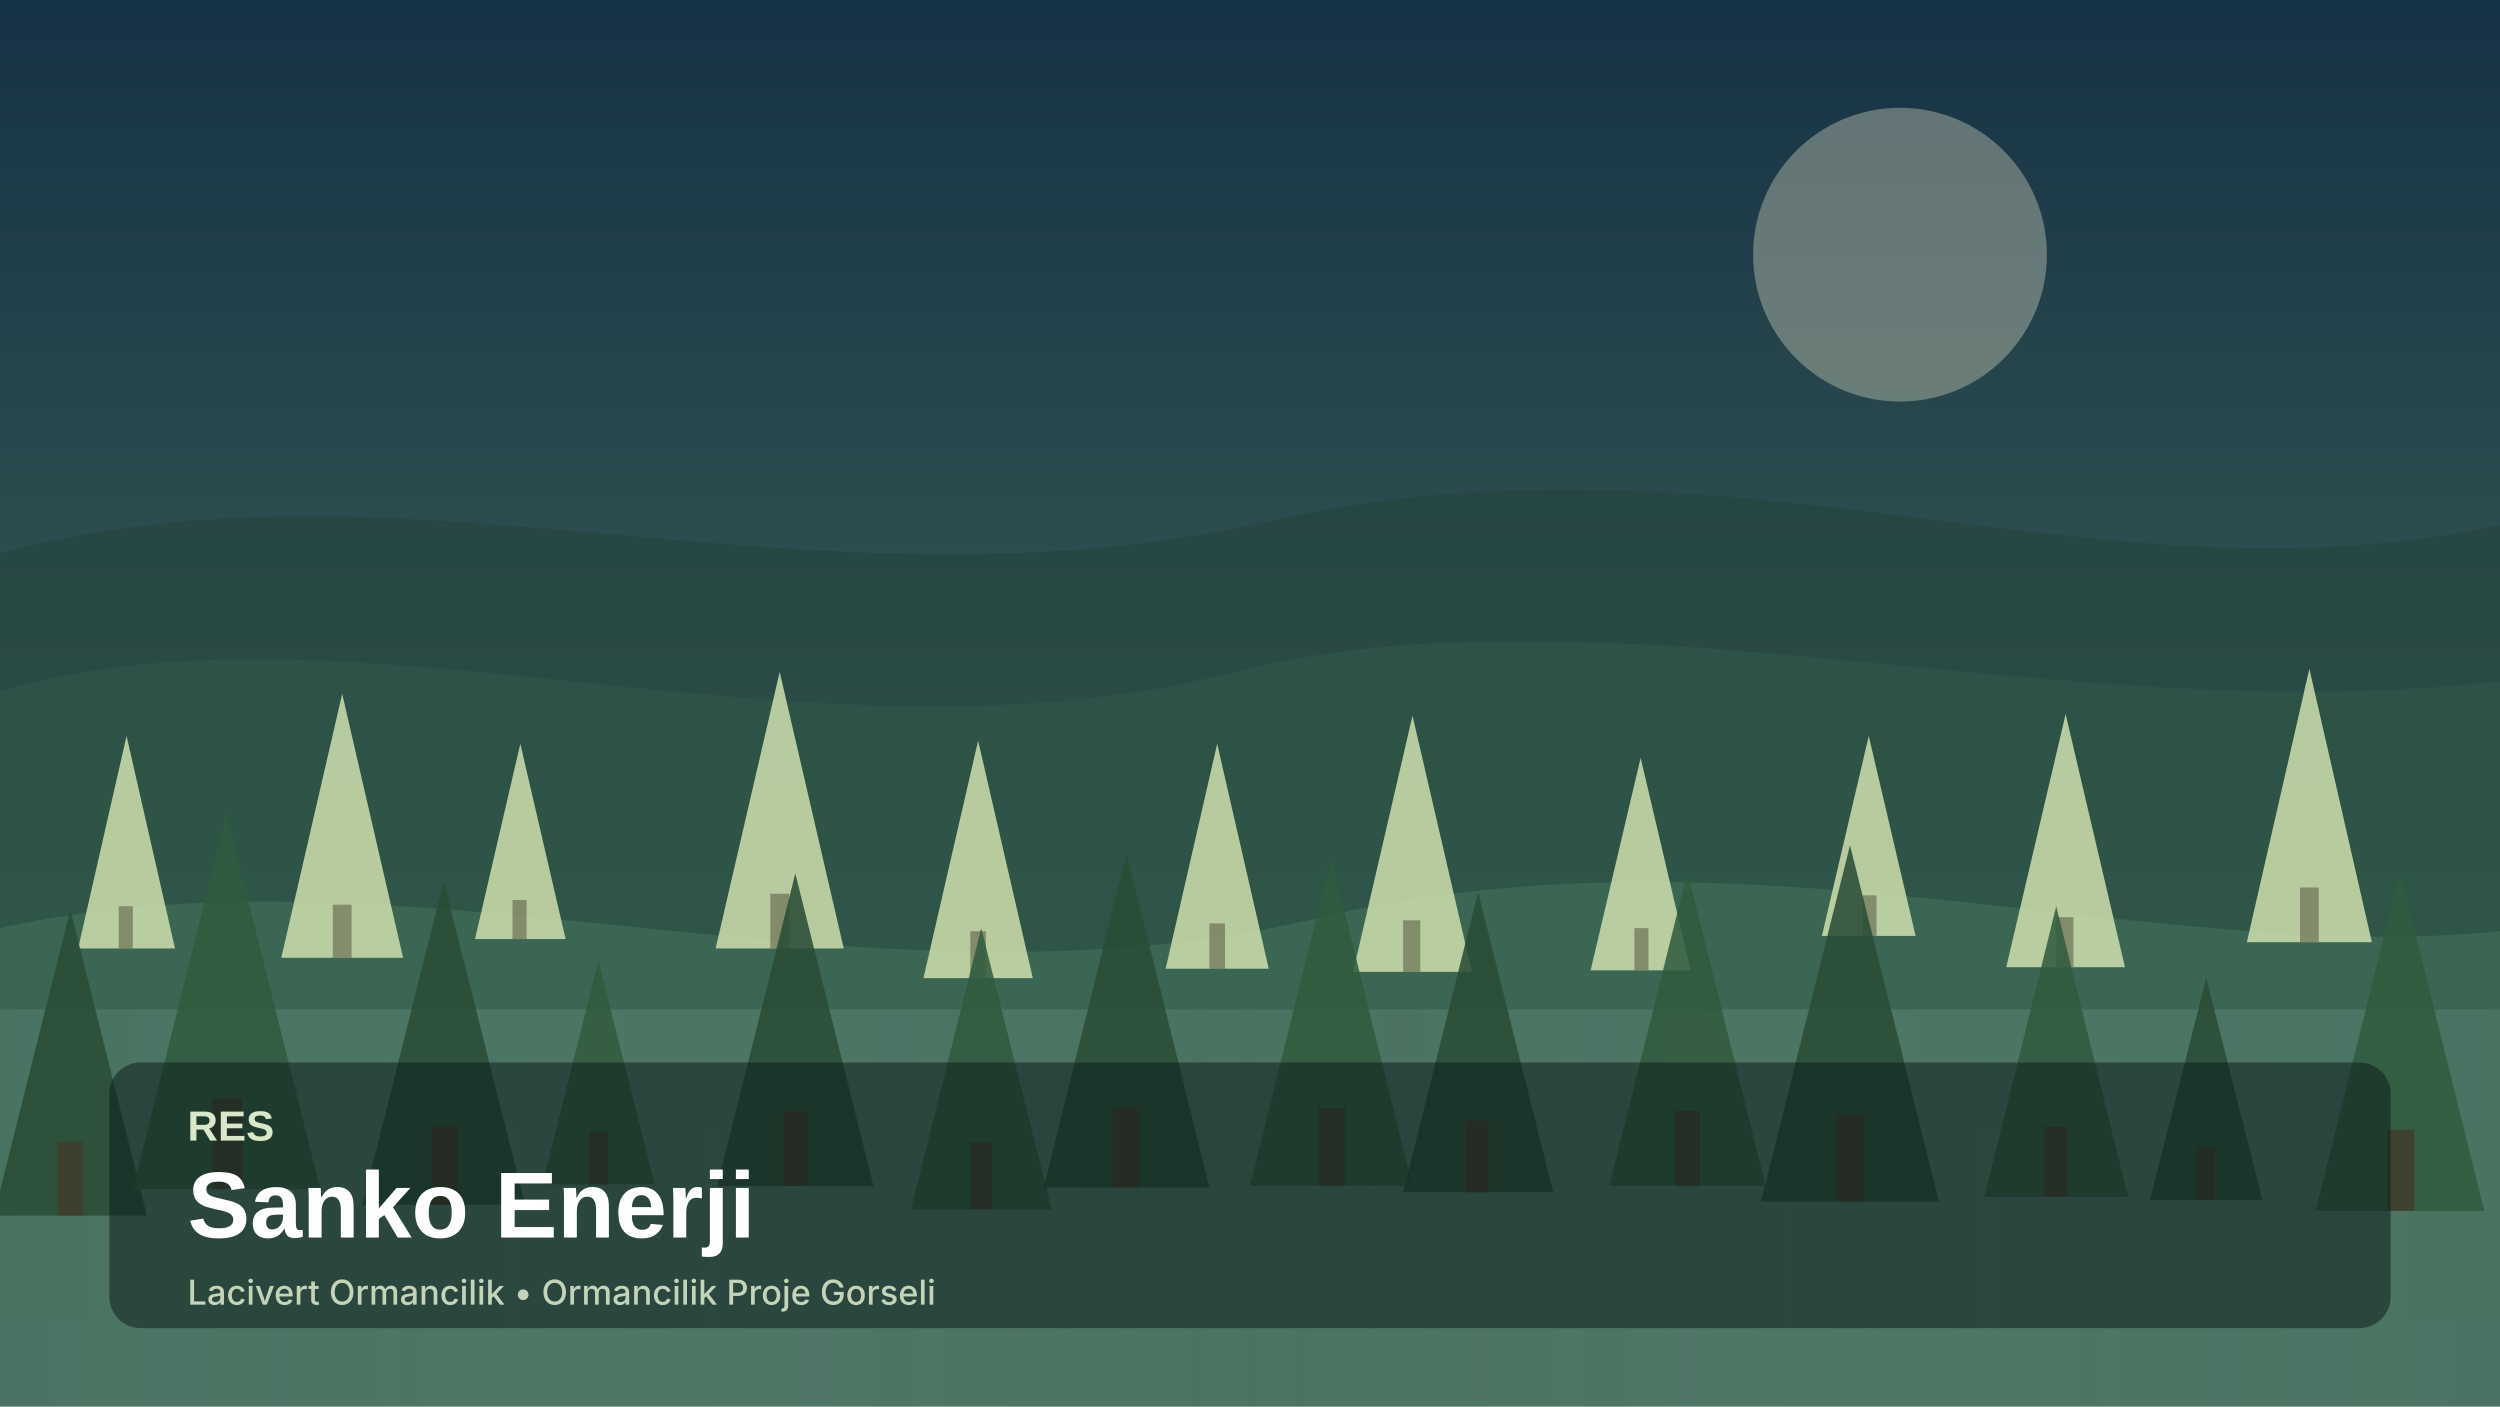
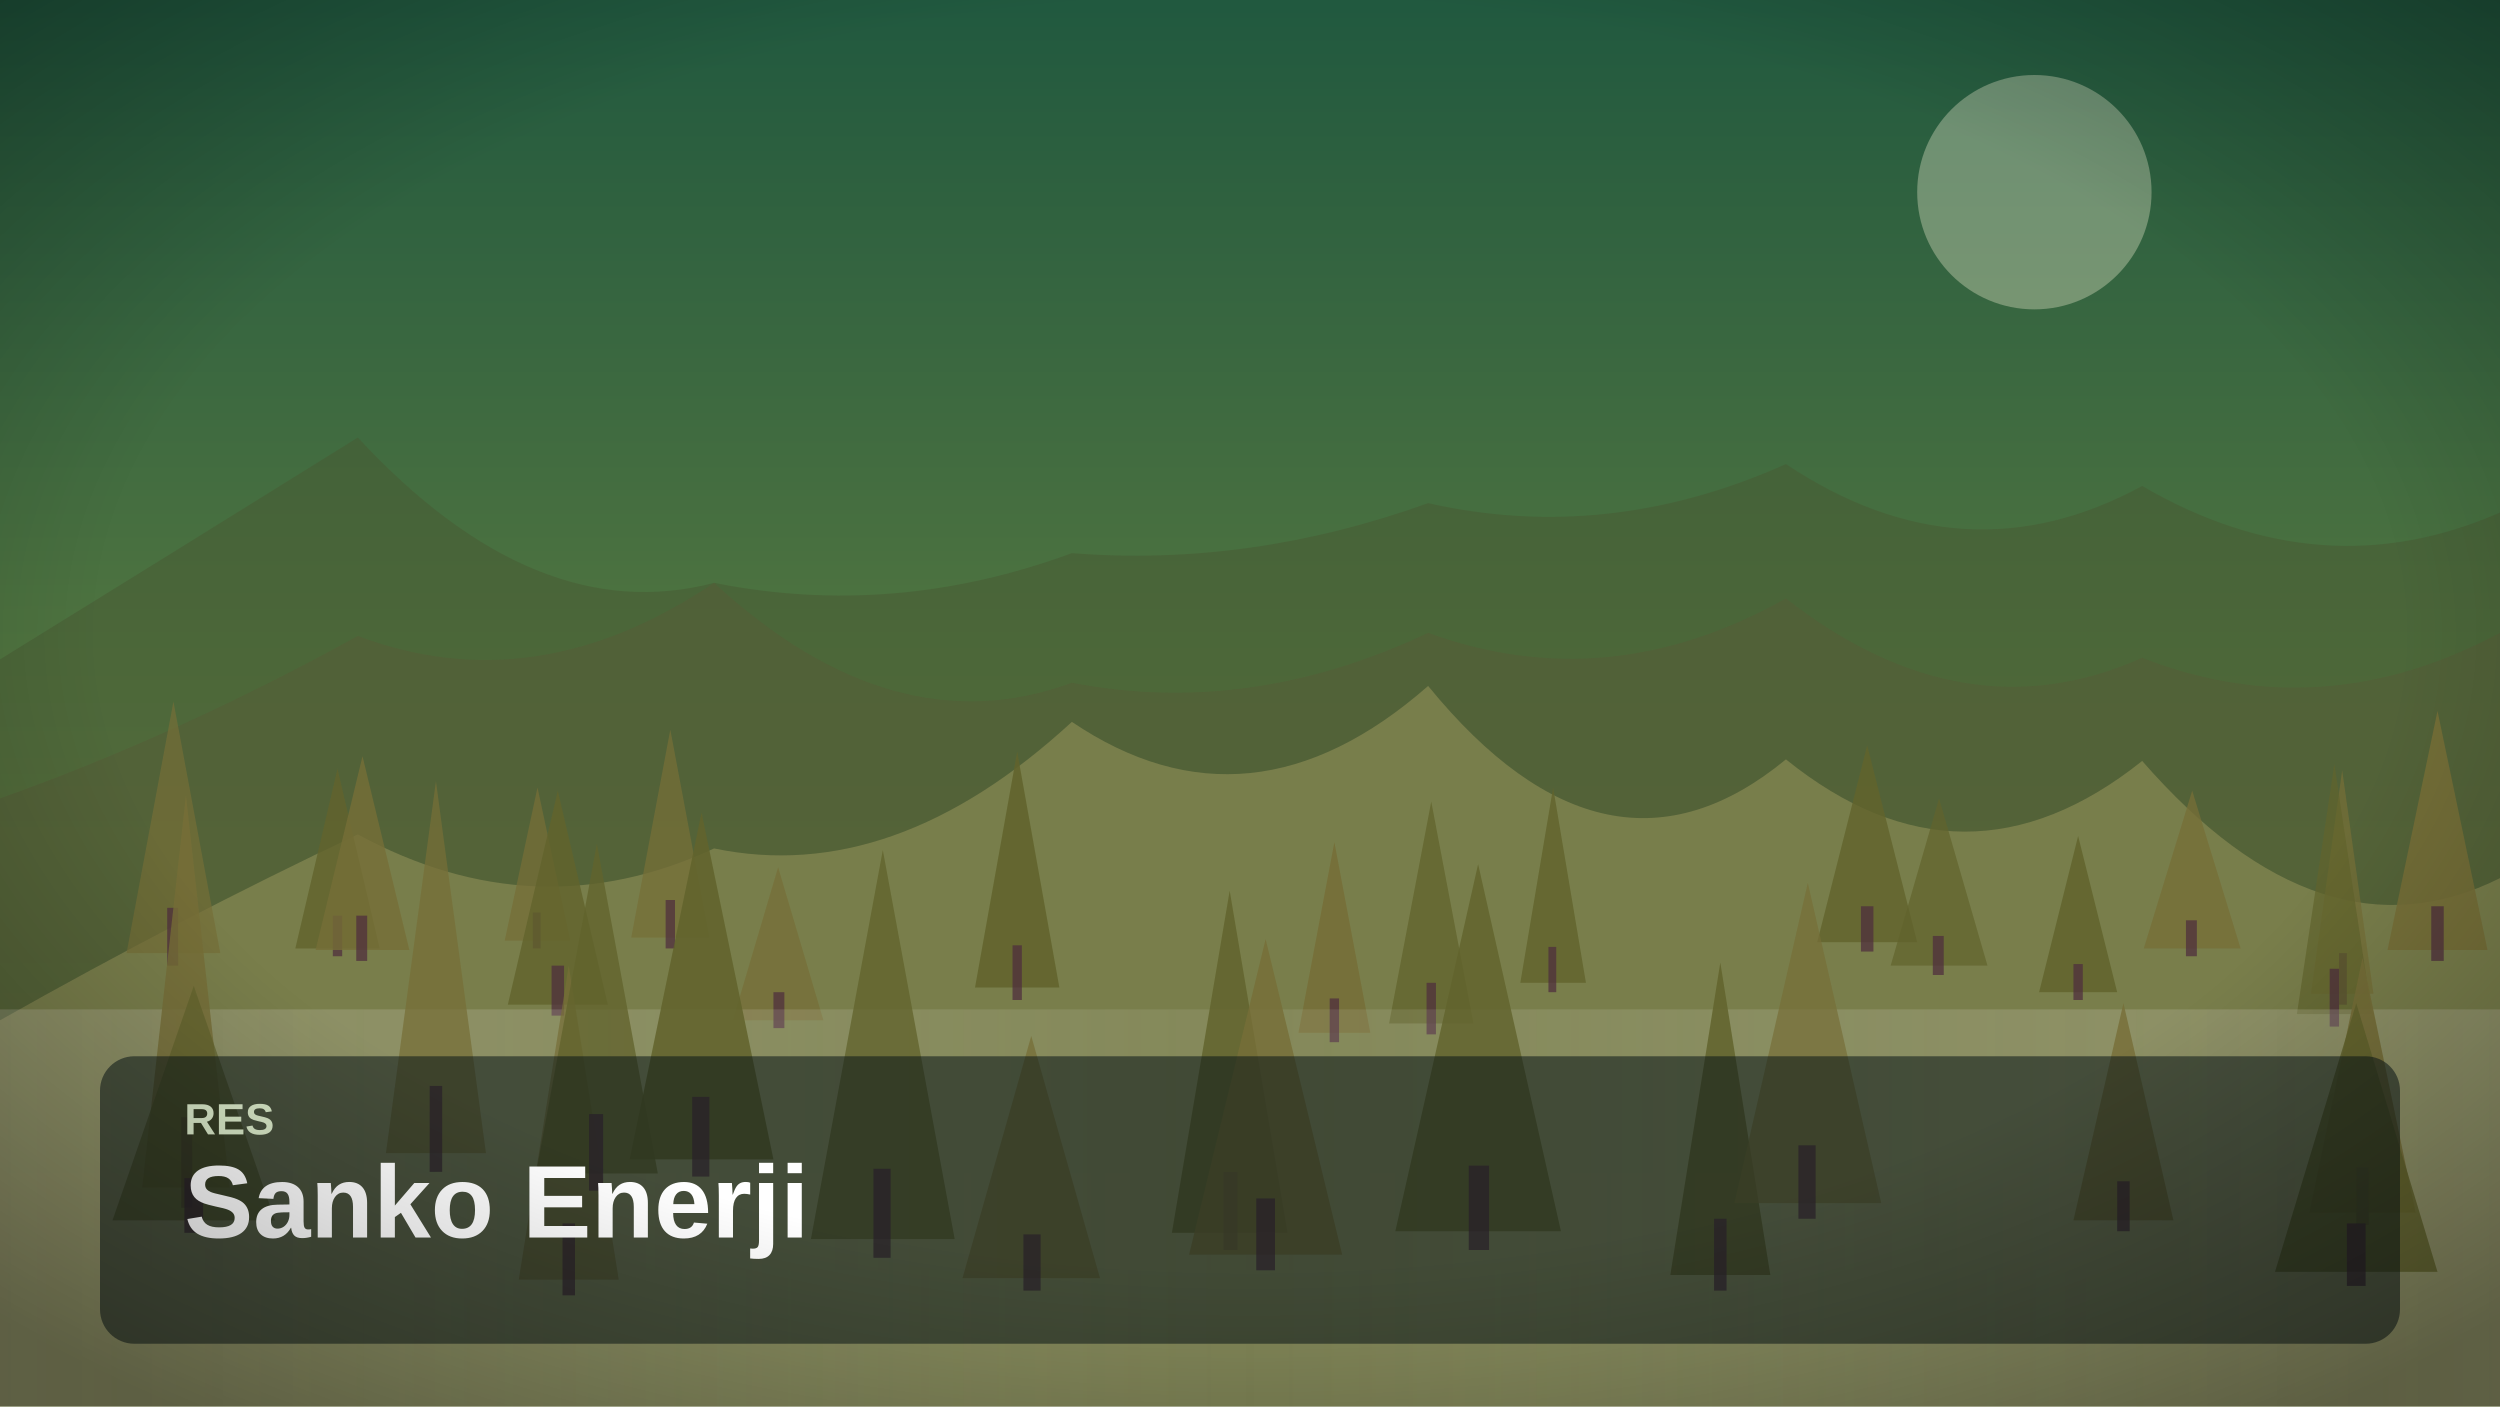
<svg xmlns="http://www.w3.org/2000/svg" viewBox="0 0 1600 900" role="img" aria-label="Sanko Enerji">
  <defs>
    <linearGradient id="bg" x1="0" y1="0" x2="0" y2="1">
-       <stop offset="0%" stop-color="#163245" />
-       <stop offset="100%" stop-color="#50785f" />
+       <stop offset="0%" stop-color="hsl(152 46% 24%)" />
+       <stop offset="100%" stop-color="hsl(70 38% 42%)" />
    </linearGradient>
    <linearGradient id="fog" x1="0" y1="0" x2="1" y2="0">
-       <stop offset="0%" stop-color="#81a79a" stop-opacity="0.20" />
+       <stop offset="0%" stop-color="hsl(32 20% 84%)" stop-opacity="0.22" />
      <stop offset="50%" stop-color="#ffffff" stop-opacity="0.08" />
-       <stop offset="100%" stop-color="#81a79a" stop-opacity="0.20" />
+       <stop offset="100%" stop-color="hsl(32 20% 84%)" stop-opacity="0.22" />
    </linearGradient>
+     <radialGradient id="vignette" cx="50%" cy="45%" r="70%">
+       <stop offset="65%" stop-color="rgba(0,0,0,0)" />
+       <stop offset="100%" stop-color="rgba(0,0,0,0.35)" />
+     </radialGradient>
  </defs>
  <rect width="1600" height="900" fill="url(#bg)" />
-   <circle cx="1216" cy="163" r="94" fill="#f5f0d6" opacity="0.33" />
-   <path d="M0,354 C260,284 520,399 810,334 C1110,266 1340,392 1600,336 L1600,900 L0,900 Z" fill="#203f36" opacity="0.46" />
-   <path d="M0,442 C230,376 520,500 790,430 C1030,370 1320,468 1600,436 L1600,900 L0,900 Z" fill="#2f5848" opacity="0.58" />
-   <path d="M0,594 C270,534 560,658 850,586 C1120,524 1380,618 1600,596 L1600,900 L0,900 Z" fill="#3f6c57" opacity="0.72" />
-   <g opacity="0.9">
-     <polygon points="81,471 50,607 112,607" fill="#c5d8a8" opacity="0,51" />
-     <rect x="76" y="580" width="9" height="27" fill="#453729" opacity="0.45" />
-     <polygon points="219,444 180,613 258,613" fill="#c5d8a8" opacity="0,47" />
-     <rect x="213" y="579" width="12" height="34" fill="#453729" opacity="0.45" />
-     <polygon points="333,476 304,601 362,601" fill="#c5d8a8" opacity="0,51" />
-     <rect x="328" y="576" width="9" height="25" fill="#453729" opacity="0.45" />
-     <polygon points="499,430 458,607 540,607" fill="#c5d8a8" opacity="0,49" />
-     <rect x="493" y="572" width="12" height="35" fill="#453729" opacity="0.45" />
-     <polygon points="626,474 591,626 661,626" fill="#c5d8a8" opacity="0,35" />
-     <rect x="621" y="596" width="10" height="30" fill="#453729" opacity="0.45" />
-     <polygon points="779,476 746,620 812,620" fill="#c5d8a8" opacity="0,37" />
-     <rect x="774" y="591" width="10" height="29" fill="#453729" opacity="0.45" />
-     <polygon points="904,458 866,622 942,622" fill="#c5d8a8" opacity="0,41" />
-     <rect x="898" y="589" width="11" height="33" fill="#453729" opacity="0.45" />
-     <polygon points="1050,485 1018,621 1082,621" fill="#c5d8a8" opacity="0,43" />
-     <rect x="1046" y="594" width="9" height="27" fill="#453729" opacity="0.45" />
-     <polygon points="1196,471 1166,599 1226,599" fill="#c5d8a8" opacity="0,43" />
-     <rect x="1192" y="573" width="9" height="26" fill="#453729" opacity="0.45" />
-     <polygon points="1322,457 1284,619 1360,619" fill="#c5d8a8" opacity="0,52" />
-     <rect x="1316" y="587" width="11" height="32" fill="#453729" opacity="0.45" />
-     <polygon points="1478,428 1438,603 1518,603" fill="#c5d8a8" opacity="0,45" />
-     <rect x="1472" y="568" width="12" height="35" fill="#453729" opacity="0.45" />
+   <circle cx="1302" cy="123" r="75" fill="#f4efd4" opacity="0.34" />
+   <path d="M0 422 Q115 351 229 280 Q343 403 457 373 Q572 396 686 354 Q800 363 914 322 Q1029 348 1143 297 Q1257 373 1371 311 Q1486 378 1600 328 L1600 900 L0 900 Z" fill="hsl(87 28% 27%)" opacity="0.48" />
+   <path d="M0 511 Q115 470 229 407 Q343 450 457 373 Q572 479 686 437 Q800 459 914 405 Q1029 447 1143 383 Q1257 472 1371 421 Q1486 466 1600 405 L1600 900 L0 900 Z" fill="hsl(74 26% 29%)" opacity="0.62" />
+   <path d="M0 653 Q115 588 229 534 Q343 596 457 543 Q572 567 686 462 Q800 539 914 439 Q1029 580 1143 486 Q1257 578 1371 487 Q1486 619 1600 562 L1600 900 L0 900 Z" fill="hsl(62 24% 42%)" opacity="0.78" />
+   <g>
+     <polygon points="994,504 973,629 1015,629" fill="hsl(62 38% 28%)" opacity="0.82" />
+     <rect x="991" y="606" width="5" height="29" fill="hsl(330 26% 24%)" opacity="0.72" />
+     <polygon points="1403,506 1372,607 1434,607" fill="hsl(52 36% 34%)" opacity="0.77" />
+     <rect x="1399" y="589" width="7" height="23" fill="hsl(330 26% 24%)" opacity="0.72" />
+     <polygon points="1195,477 1163,603 1227,603" fill="hsl(62 38% 28%)" opacity="0.80" />
+     <rect x="1191" y="580" width="8" height="29" fill="hsl(330 26% 24%)" opacity="0.72" />
+     <polygon points="1241,511 1210,618 1272,618" fill="hsl(62 38% 28%)" opacity="0.70" />
+     <rect x="1237" y="599" width="7" height="25" fill="hsl(330 26% 24%)" opacity="0.72" />
+     <polygon points="498,555 469,653 527,653" fill="hsl(52 36% 34%)" opacity="0.72" />
+     <rect x="495" y="635" width="7" height="23" fill="hsl(330 26% 24%)" opacity="0.72" />
+     <polygon points="1499,493 1479,636 1519,636" fill="hsl(52 36% 34%)" opacity="0.74" />
+     <rect x="1497" y="610" width="5" height="33" fill="hsl(330 26% 24%)" opacity="0.72" />
+     <polygon points="916,513 889,655 943,655" fill="hsl(62 38% 28%)" opacity="0.75" />
+     <rect x="913" y="629" width="6" height="33" fill="hsl(330 26% 24%)" opacity="0.72" />
+     <polygon points="1494,489 1470,649 1518,649" fill="hsl(62 38% 28%)" opacity="0.68" />
+     <rect x="1491" y="620" width="6" height="37" fill="hsl(330 26% 24%)" opacity="0.72" />
+     <polygon points="1330,535 1305,635 1355,635" fill="hsl(62 38% 28%)" opacity="0.84" />
+     <rect x="1327" y="617" width="6" height="23" fill="hsl(330 26% 24%)" opacity="0.72" />
+     <polygon points="1560,455 1528,608 1592,608" fill="hsl(52 36% 34%)" opacity="0.89" />
+     <rect x="1556" y="580" width="8" height="35" fill="hsl(330 26% 24%)" opacity="0.72" />
+     <polygon points="429,467 404,600 454,600" fill="hsl(52 36% 34%)" opacity="0.74" />
+     <rect x="426" y="576" width="6" height="31" fill="hsl(330 26% 24%)" opacity="0.72" />
+     <polygon points="216,492 189,607 243,607" fill="hsl(62 38% 28%)" opacity="0.81" />
+     <rect x="213" y="586" width="6" height="26" fill="hsl(330 26% 24%)" opacity="0.72" />
+     <polygon points="854,539 831,661 877,661" fill="hsl(52 36% 34%)" opacity="0.88" />
+     <rect x="851" y="639" width="6" height="28" fill="hsl(330 26% 24%)" opacity="0.72" />
+     <polygon points="111,449 81,610 141,610" fill="hsl(52 36% 34%)" opacity="0.69" />
+     <rect x="107" y="581" width="7" height="37" fill="hsl(330 26% 24%)" opacity="0.72" />
+     <polygon points="344,504 323,602 365,602" fill="hsl(52 36% 34%)" opacity="0.75" />
+     <rect x="341" y="584" width="5" height="23" fill="hsl(330 26% 24%)" opacity="0.72" />
+     <polygon points="232,484 202,608 262,608" fill="hsl(52 36% 34%)" opacity="0.80" />
+     <rect x="228" y="586" width="7" height="29" fill="hsl(330 26% 24%)" opacity="0.72" />
+     <polygon points="651,481 624,632 678,632" fill="hsl(62 38% 28%)" opacity="0.86" />
+     <rect x="648" y="605" width="6" height="35" fill="hsl(330 26% 24%)" opacity="0.72" />
+     <polygon points="357,506 325,643 389,643" fill="hsl(62 38% 28%)" opacity="0.80" />
+     <rect x="353" y="618" width="8" height="32" fill="hsl(330 26% 24%)" opacity="0.72" />
  </g>
  <rect y="646" width="1600" height="254" fill="url(#fog)" />
  <g>
-     <polygon points="45,582 -4,778 94,778" fill="#284b34" opacity="0.86" />
-     <rect x="37" y="731" width="16" height="47" fill="#453729" opacity="0.72" />
-     <polygon points="145,521 85,761 205,761" fill="#315a3e" opacity="0.86" />
-     <rect x="136" y="703" width="19" height="58" fill="#453729" opacity="0.72" />
-     <polygon points="284,564 232,771 336,771" fill="#284b34" opacity="0.86" />
-     <rect x="276" y="721" width="17" height="50" fill="#453729" opacity="0.72" />
-     <polygon points="383,615 347,758 419,758" fill="#315a3e" opacity="0.86" />
-     <rect x="377" y="724" width="12" height="34" fill="#453729" opacity="0.72" />
-     <polygon points="509,559 459,759 559,759" fill="#284b34" opacity="0.86" />
-     <rect x="501" y="711" width="16" height="48" fill="#453729" opacity="0.72" />
-     <polygon points="628,594 583,774 673,774" fill="#315a3e" opacity="0.86" />
-     <rect x="621" y="731" width="14" height="43" fill="#453729" opacity="0.72" />
-     <polygon points="721,546 668,760 774,760" fill="#284b34" opacity="0.86" />
-     <rect x="712" y="709" width="17" height="51" fill="#453729" opacity="0.72" />
-     <polygon points="852,549 800,759 904,759" fill="#315a3e" opacity="0.86" />
-     <rect x="844" y="709" width="17" height="50" fill="#453729" opacity="0.72" />
-     <polygon points="946,571 898,763 994,763" fill="#284b34" opacity="0.86" />
-     <rect x="938" y="717" width="15" height="46" fill="#453729" opacity="0.72" />
-     <polygon points="1080,558 1030,759 1130,759" fill="#315a3e" opacity="0.86" />
-     <rect x="1072" y="711" width="16" height="48" fill="#453729" opacity="0.72" />
-     <polygon points="1184,541 1127,769 1241,769" fill="#284b34" opacity="0.86" />
-     <rect x="1175" y="714" width="18" height="55" fill="#453729" opacity="0.72" />
-     <polygon points="1316,580 1270,766 1362,766" fill="#315a3e" opacity="0.86" />
-     <rect x="1308" y="721" width="15" height="45" fill="#453729" opacity="0.72" />
-     <polygon points="1412,626 1376,768 1448,768" fill="#284b34" opacity="0.86" />
-     <rect x="1406" y="734" width="11" height="34" fill="#453729" opacity="0.72" />
-     <polygon points="1536,558 1482,775 1590,775" fill="#315a3e" opacity="0.86" />
-     <rect x="1528" y="723" width="17" height="52" fill="#453729" opacity="0.72" />
+     <polygon points="364,618 332,819 396,819" fill="hsl(52 36% 34%)" opacity="0.71" />
+     <rect x="360" y="783" width="8" height="46" fill="hsl(330 26% 24%)" opacity="0.72" />
+     <polygon points="279,500 247,738 311,738" fill="hsl(52 36% 34%)" opacity="0.73" />
+     <rect x="275" y="695" width="8" height="55" fill="hsl(330 26% 24%)" opacity="0.72" />
+     <polygon points="1512,613 1478,776 1546,776" fill="hsl(52 36% 34%)" opacity="0.90" />
+     <rect x="1508" y="747" width="8" height="37" fill="hsl(330 26% 24%)" opacity="0.72" />
+     <polygon points="660,663 616,818 704,818" fill="hsl(52 36% 34%)" opacity="0.75" />
+     <rect x="655" y="790" width="11" height="36" fill="hsl(330 26% 24%)" opacity="0.72" />
+     <polygon points="382,540 343,751 421,751" fill="hsl(62 38% 28%)" opacity="0.77" />
+     <rect x="377" y="713" width="9" height="49" fill="hsl(330 26% 24%)" opacity="0.72" />
+     <polygon points="787,570 750,789 824,789" fill="hsl(62 38% 28%)" opacity="0.83" />
+     <rect x="783" y="750" width="9" height="50" fill="hsl(330 26% 24%)" opacity="0.72" />
+     <polygon points="449,520 403,742 495,742" fill="hsl(62 38% 28%)" opacity="0.86" />
+     <rect x="443" y="702" width="11" height="51" fill="hsl(330 26% 24%)" opacity="0.72" />
+     <polygon points="119,509 91,760 147,760" fill="hsl(52 36% 34%)" opacity="0.82" />
+     <rect x="116" y="715" width="7" height="58" fill="hsl(330 26% 24%)" opacity="0.72" />
+     <polygon points="565,544 519,793 611,793" fill="hsl(62 38% 28%)" opacity="0.77" />
+     <rect x="559" y="748" width="11" height="57" fill="hsl(330 26% 24%)" opacity="0.72" />
+     <polygon points="946,553 893,788 999,788" fill="hsl(62 38% 28%)" opacity="0.81" />
+     <rect x="940" y="746" width="13" height="54" fill="hsl(330 26% 24%)" opacity="0.72" />
+     <polygon points="1101,616 1069,816 1133,816" fill="hsl(62 38% 28%)" opacity="0.84" />
+     <rect x="1097" y="780" width="8" height="46" fill="hsl(330 26% 24%)" opacity="0.72" />
+     <polygon points="1157,565 1110,770 1204,770" fill="hsl(52 36% 34%)" opacity="0.70" />
+     <rect x="1151" y="733" width="11" height="47" fill="hsl(330 26% 24%)" opacity="0.72" />
+     <polygon points="1508,642 1456,814 1560,814" fill="hsl(62 38% 28%)" opacity="0.84" />
+     <rect x="1502" y="783" width="12" height="40" fill="hsl(330 26% 24%)" opacity="0.72" />
+     <polygon points="124,631 72,781 176,781" fill="hsl(62 38% 28%)" opacity="0.69" />
+     <rect x="118" y="754" width="12" height="35" fill="hsl(330 26% 24%)" opacity="0.72" />
+     <polygon points="1359,642 1327,781 1391,781" fill="hsl(52 36% 34%)" opacity="0.81" />
+     <rect x="1355" y="756" width="8" height="32" fill="hsl(330 26% 24%)" opacity="0.72" />
+     <polygon points="810,601 761,803 859,803" fill="hsl(52 36% 34%)" opacity="0.81" />
+     <rect x="804" y="767" width="12" height="46" fill="hsl(330 26% 24%)" opacity="0.72" />
  </g>
-   <rect x="70" y="680" width="1460" height="170" rx="20" fill="#0b1a1a" opacity="0.52" />
-   <text x="120" y="730" fill="#d9e8c8" font-family="Poppins, Arial, sans-serif" font-size="27" font-weight="700">RES</text>
-   <text x="120" y="792" fill="#ffffff" font-family="Poppins, Arial, sans-serif" font-size="60" font-weight="800">Sanko Enerji</text>
-   <text x="120" y="835" fill="#c3d4b9" font-family="Inter, Arial, sans-serif" font-size="22" font-weight="500">Lacivert Ormancilik • Ormancilik Proje Gorseli</text>
+   <rect x="64" y="676" width="1472" height="184" rx="22" fill="#081517" opacity="0.54" />
+   <text x="118" y="726" fill="#d9e8c8" font-family="Poppins, Arial, sans-serif" font-size="28" font-weight="700">RES</text>
+   <text x="118" y="792" fill="#ffffff" font-family="Poppins, Arial, sans-serif" font-size="66.0" font-weight="800">Sanko Enerji</text>
+   <rect width="1600" height="900" fill="url(#vignette)" />
</svg>
